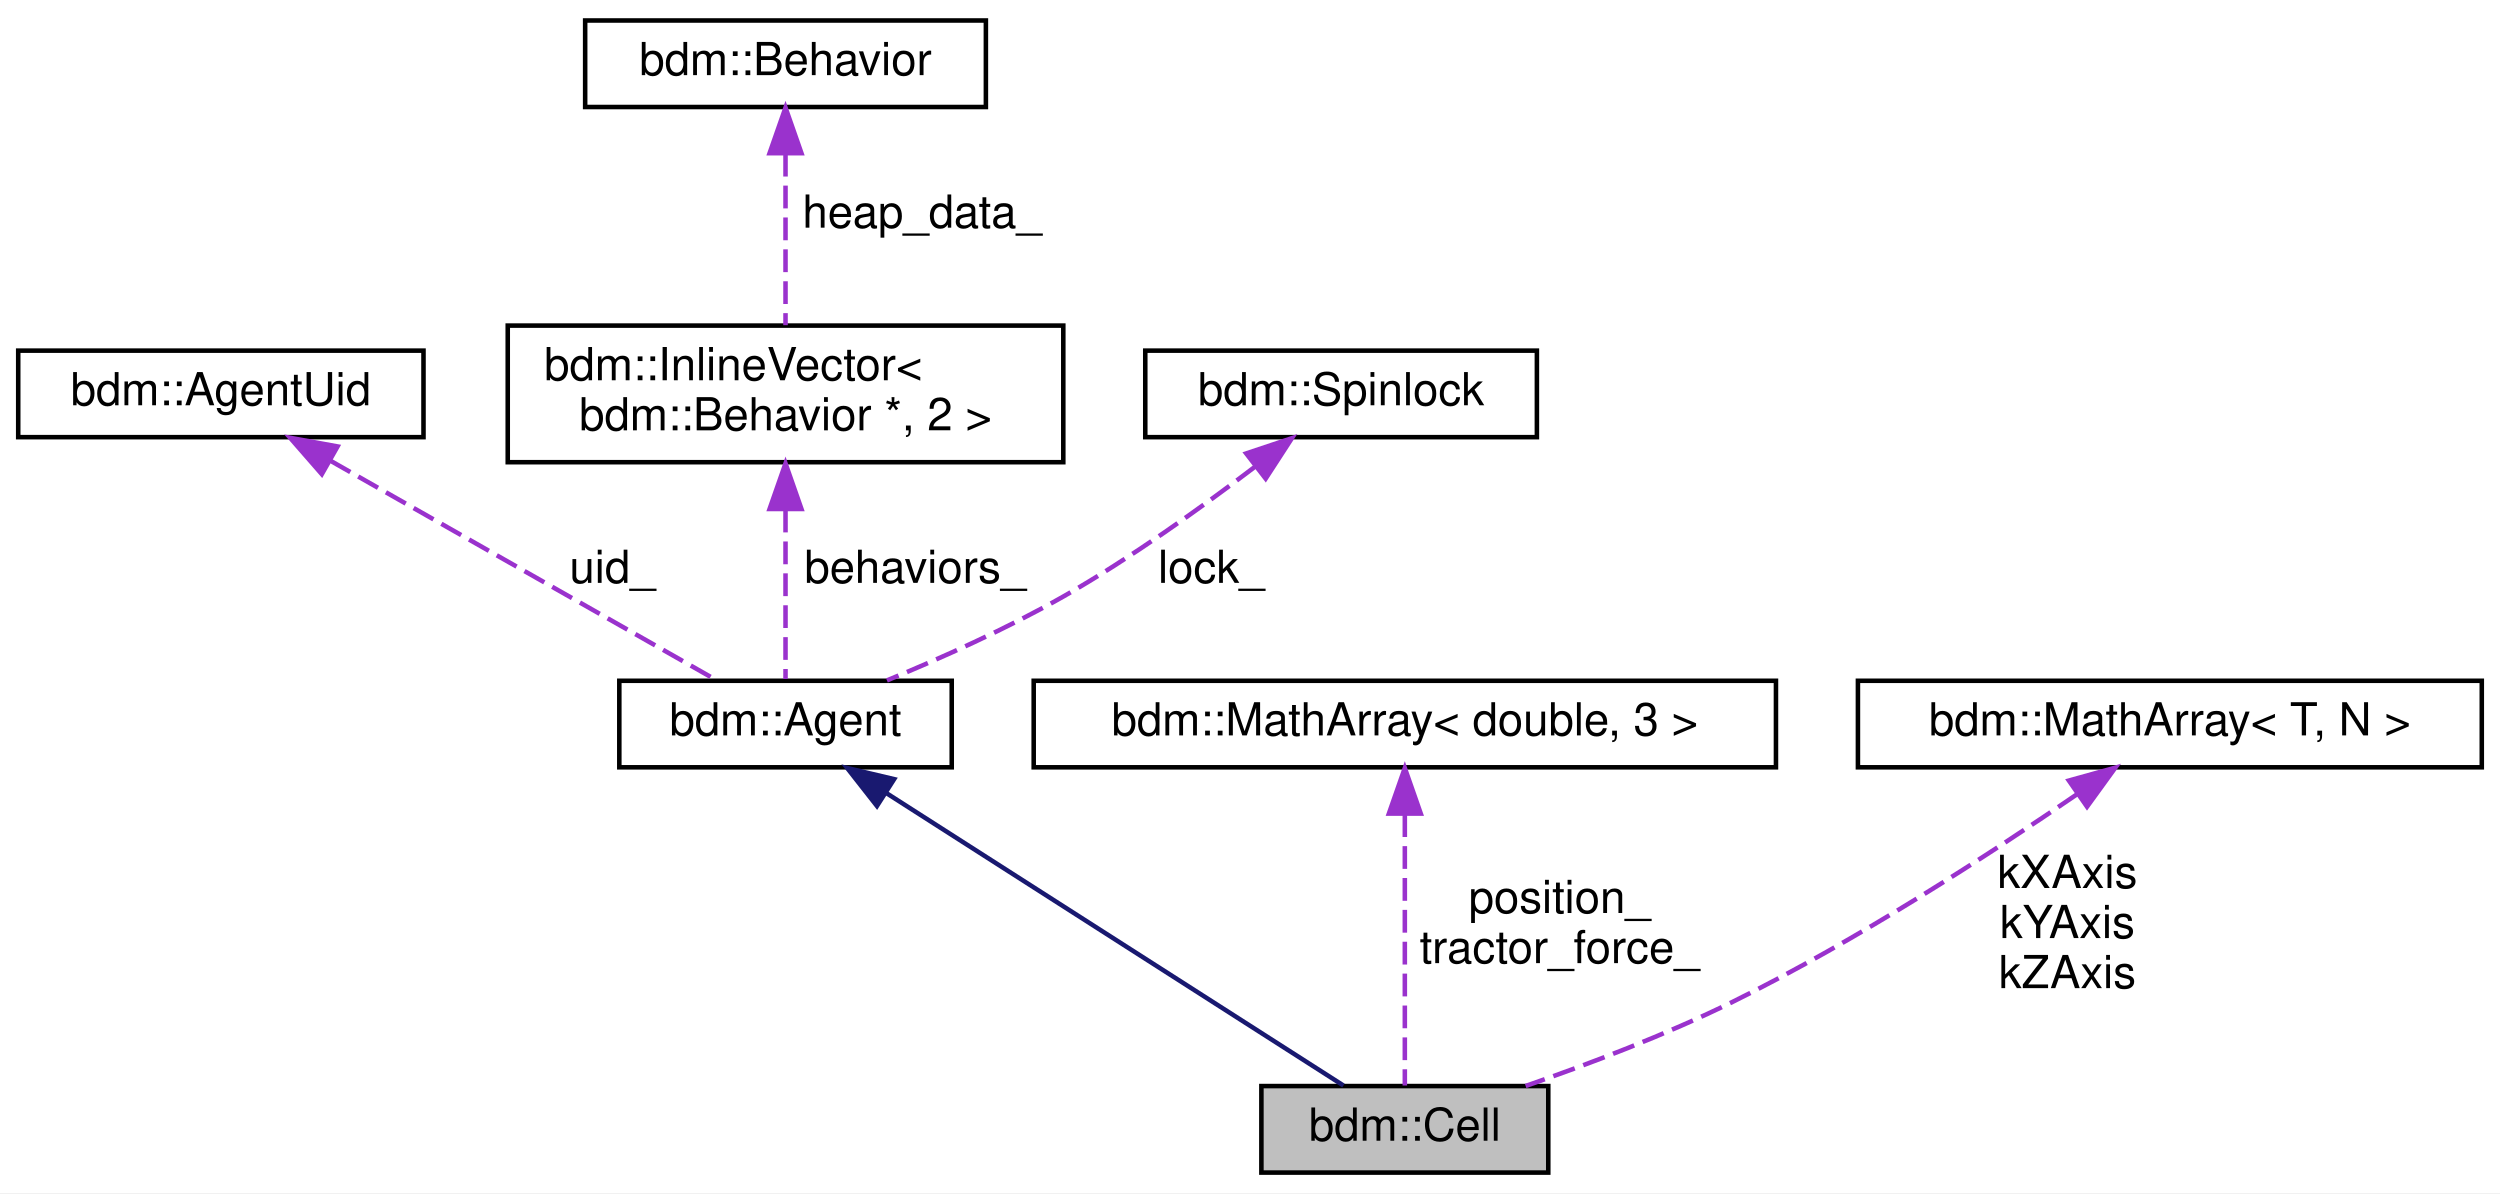
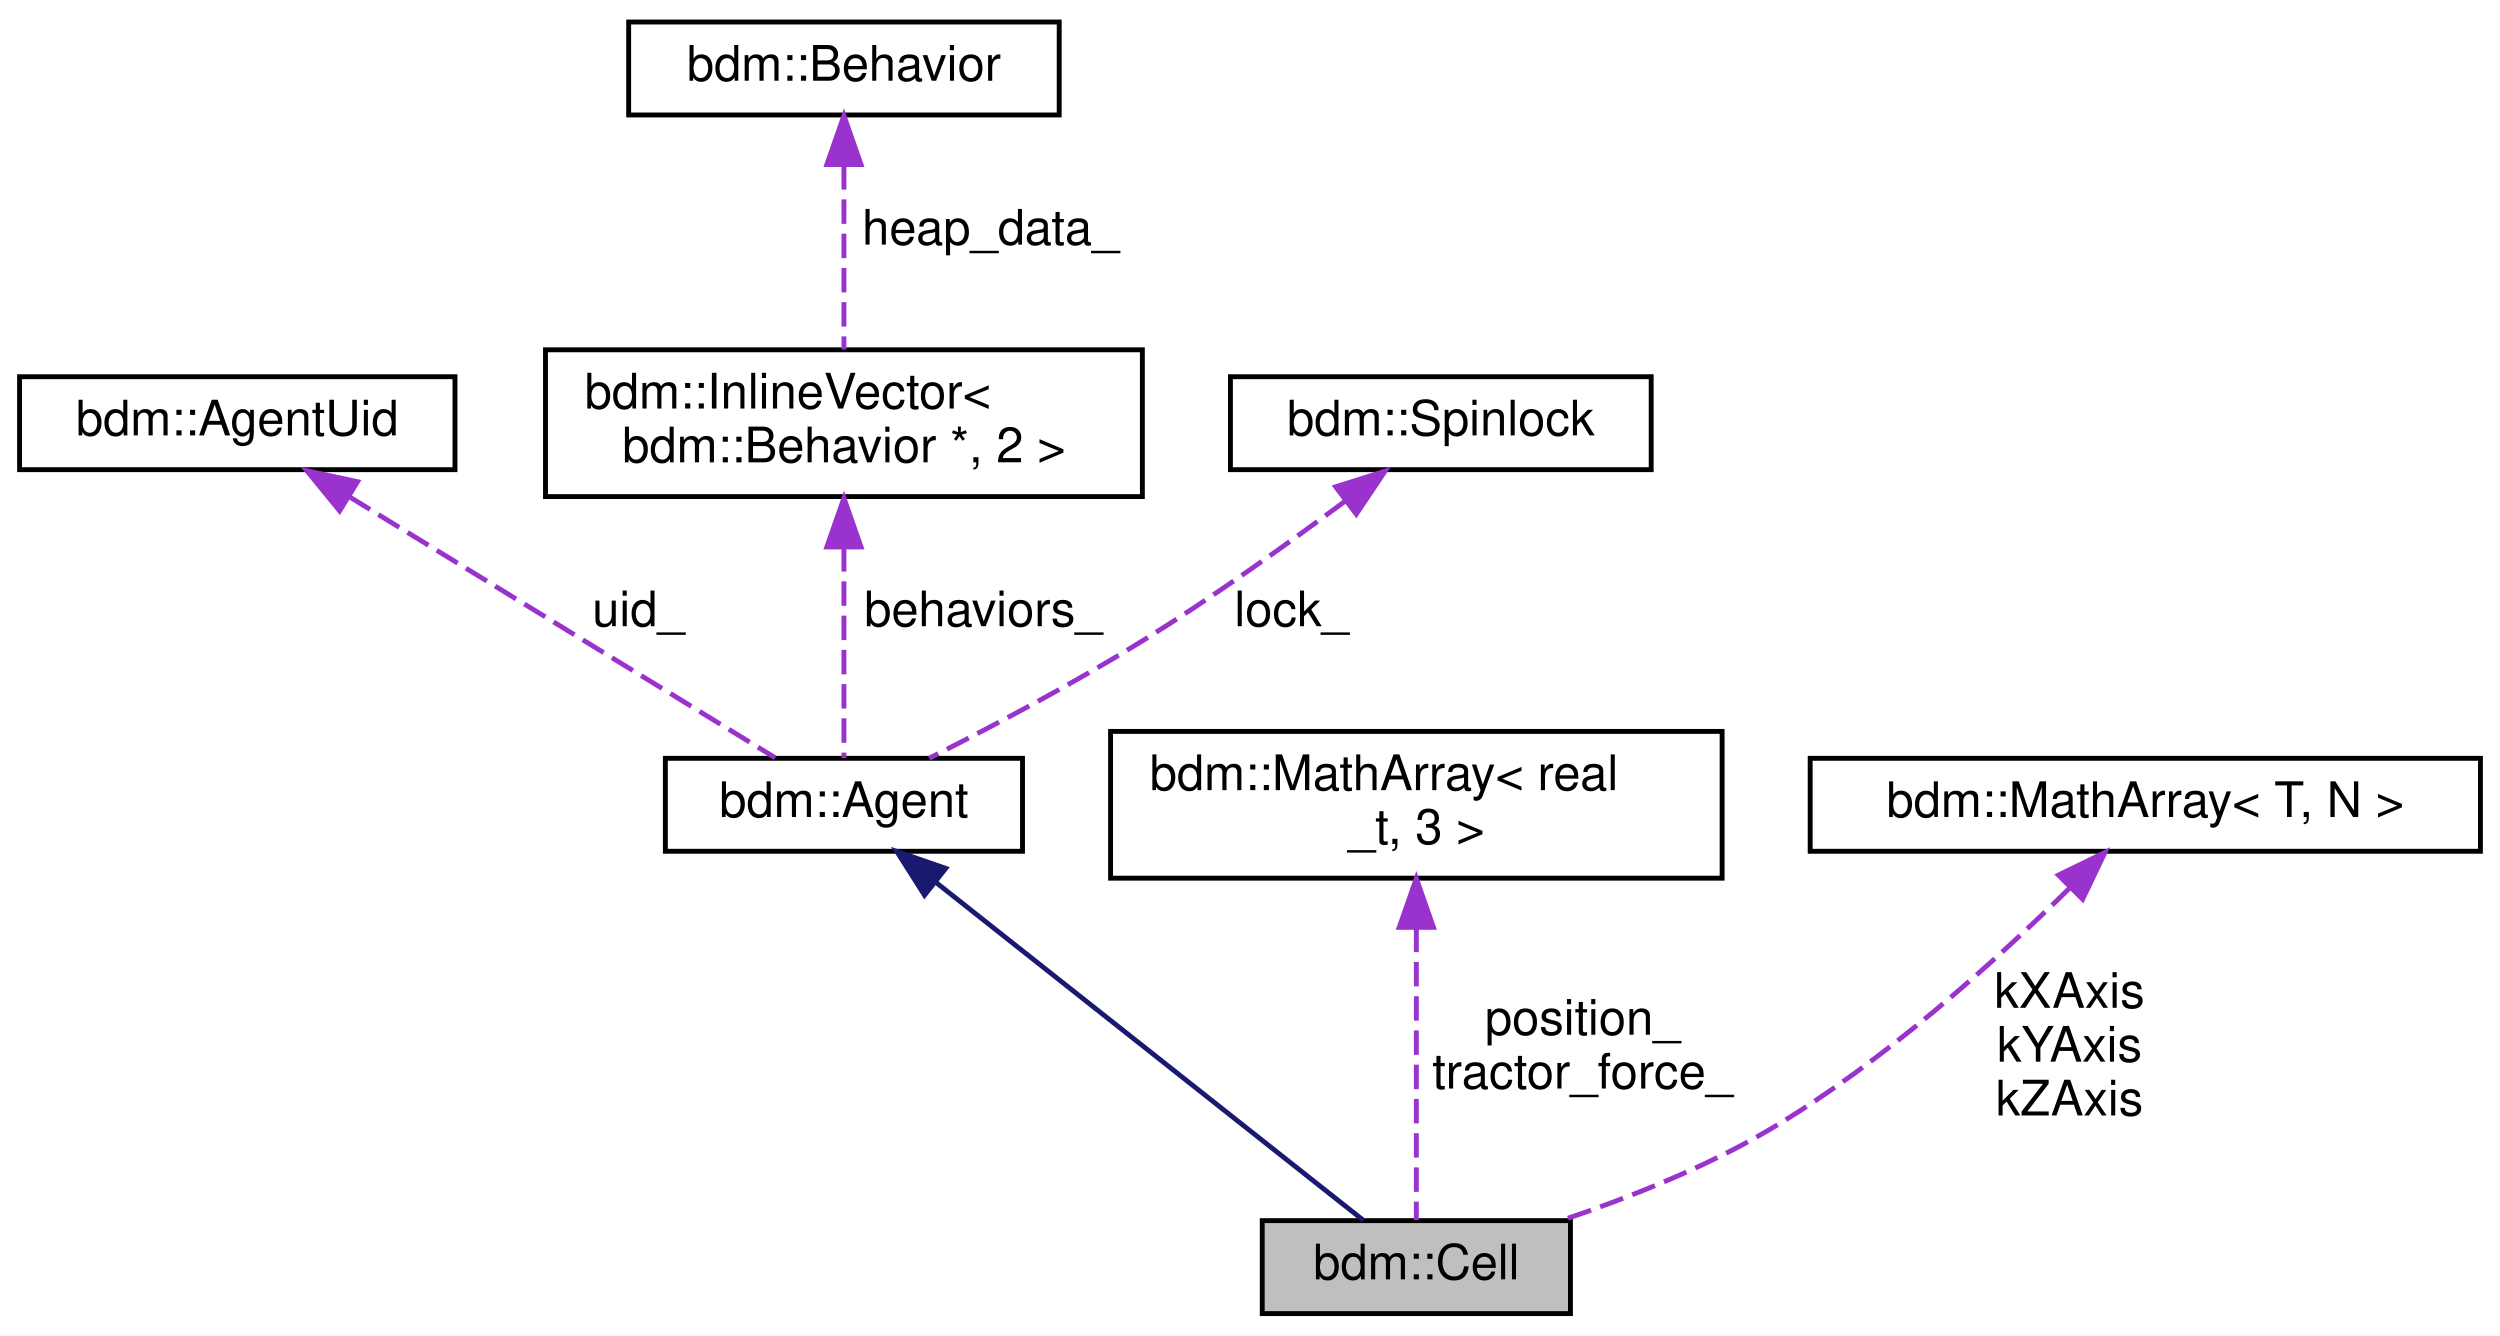
- <svg xmlns="http://www.w3.org/2000/svg" xmlns:xlink="http://www.w3.org/1999/xlink" width="549pt" height="262pt" viewBox="0.00 0.00 549.00 262.00">
-   <g id="graph0" class="graph" transform="scale(1 1) rotate(0) translate(4 258)">
-     <polygon fill="white" stroke="transparent" points="-4,4 -4,-258 545,-258 545,4 -4,4" />
+ <svg xmlns="http://www.w3.org/2000/svg" xmlns:xlink="http://www.w3.org/1999/xlink" width="511pt" height="273pt" viewBox="0.00 0.00 511.00 273.00">
+   <g id="graph0" class="graph" transform="scale(1 1) rotate(0) translate(4 269)">
+     <polygon fill="white" stroke="transparent" points="-4,4 -4,-269 507,-269 507,4 -4,4" />
    <g id="node1" class="node">
      <g id="a_node1">
        <a xlink:title=" ">
-           <polygon fill="#bfbfbf" stroke="black" points="273,-0.5 273,-19.5 336,-19.5 336,-0.5 273,-0.5" />
-           <text text-anchor="middle" x="304.5" y="-7.5" font-family="Helvetica,sans-Serif" font-size="10.00">bdm::Cell</text>
+           <polygon fill="#bfbfbf" stroke="black" points="254,-0.5 254,-19.5 317,-19.5 317,-0.5 254,-0.5" />
+           <text text-anchor="middle" x="285.5" y="-7.5" font-family="Helvetica,sans-Serif" font-size="10.00">bdm::Cell</text>
        </a>
      </g>
    </g>
    <g id="node2" class="node">
      <g id="a_node2">
        <a xlink:href="classbdm_1_1Agent.html" target="_top" xlink:title="Contains code required by all agents.">
-           <polygon fill="white" stroke="black" points="132,-89.5 132,-108.5 205,-108.5 205,-89.5 132,-89.5" />
-           <text text-anchor="middle" x="168.5" y="-96.5" font-family="Helvetica,sans-Serif" font-size="10.00">bdm::Agent</text>
+           <polygon fill="white" stroke="black" points="132,-95 132,-114 205,-114 205,-95 132,-95" />
+           <text text-anchor="middle" x="168.5" y="-102" font-family="Helvetica,sans-Serif" font-size="10.00">bdm::Agent</text>
        </a>
      </g>
    </g>
    <g id="edge1" class="edge">
-       <path fill="none" stroke="midnightblue" d="M190.5,-83.93C218.92,-65.74 267.53,-34.65 291.02,-19.62" />
-       <polygon fill="midnightblue" stroke="midnightblue" points="188.58,-81 182.04,-89.34 192.35,-86.9 188.58,-81" />
+       <path fill="none" stroke="midnightblue" d="M187.24,-88.69C212,-69.11 254.81,-35.26 274.73,-19.52" />
+       <polygon fill="midnightblue" stroke="midnightblue" points="184.97,-86.02 179.3,-94.96 189.31,-91.51 184.97,-86.02" />
    </g>
    <g id="node3" class="node">
      <g id="a_node3">
        <a xlink:href="classbdm_1_1AgentUid.html" target="_top" xlink:title=" ">
-           <polygon fill="white" stroke="black" points="0,-162 0,-181 89,-181 89,-162 0,-162" />
-           <text text-anchor="middle" x="44.5" y="-169" font-family="Helvetica,sans-Serif" font-size="10.00">bdm::AgentUid</text>
+           <polygon fill="white" stroke="black" points="0,-173 0,-192 89,-192 89,-173 0,-173" />
+           <text text-anchor="middle" x="44.5" y="-180" font-family="Helvetica,sans-Serif" font-size="10.00">bdm::AgentUid</text>
        </a>
      </g>
    </g>
    <g id="edge2" class="edge">
-       <path fill="none" stroke="#9a32cd" stroke-dasharray="5,2" d="M68.58,-156.81C93.6,-142.59 132,-120.75 153.17,-108.72" />
-       <polygon fill="#9a32cd" stroke="#9a32cd" points="66.67,-153.87 59.7,-161.86 70.13,-159.96 66.67,-153.87" />
-       <text text-anchor="middle" x="130.5" y="-130" font-family="Helvetica,sans-Serif" font-size="10.00"> uid_</text>
+       <path fill="none" stroke="#9a32cd" stroke-dasharray="5,2" d="M67.37,-167.48C92.85,-151.86 133.24,-127.11 154.44,-114.12" />
+       <polygon fill="#9a32cd" stroke="#9a32cd" points="65.42,-164.57 58.72,-172.78 69.08,-170.54 65.42,-164.57" />
+       <text text-anchor="middle" x="126.5" y="-141" font-family="Helvetica,sans-Serif" font-size="10.00"> uid_</text>
    </g>
    <g id="node4" class="node">
      <g id="a_node4">
        <a xlink:href="classbdm_1_1InlineVector.html" target="_top" xlink:title=" ">
-           <polygon fill="white" stroke="black" points="107.5,-156.5 107.5,-186.5 229.5,-186.5 229.5,-156.5 107.5,-156.5" />
-           <text text-anchor="start" x="115.5" y="-174.5" font-family="Helvetica,sans-Serif" font-size="10.00">bdm::InlineVector&lt;</text>
-           <text text-anchor="middle" x="168.5" y="-163.5" font-family="Helvetica,sans-Serif" font-size="10.00"> bdm::Behavior *, 2 &gt;</text>
+           <polygon fill="white" stroke="black" points="107.5,-167.5 107.5,-197.5 229.5,-197.5 229.5,-167.5 107.5,-167.5" />
+           <text text-anchor="start" x="115.5" y="-185.5" font-family="Helvetica,sans-Serif" font-size="10.00">bdm::InlineVector&lt;</text>
+           <text text-anchor="middle" x="168.5" y="-174.5" font-family="Helvetica,sans-Serif" font-size="10.00"> bdm::Behavior *, 2 &gt;</text>
        </a>
      </g>
    </g>
    <g id="edge3" class="edge">
-       <path fill="none" stroke="#9a32cd" stroke-dasharray="5,2" d="M168.5,-146.09C168.5,-133.21 168.5,-118.2 168.5,-108.89" />
-       <polygon fill="#9a32cd" stroke="#9a32cd" points="165,-146.23 168.5,-156.23 172,-146.23 165,-146.23" />
-       <text text-anchor="middle" x="197" y="-130" font-family="Helvetica,sans-Serif" font-size="10.00"> behaviors_</text>
+       <path fill="none" stroke="#9a32cd" stroke-dasharray="5,2" d="M168.5,-157.17C168.5,-142.4 168.5,-124.45 168.5,-114.06" />
+       <polygon fill="#9a32cd" stroke="#9a32cd" points="165,-157.2 168.5,-167.2 172,-157.21 165,-157.2" />
+       <text text-anchor="middle" x="197" y="-141" font-family="Helvetica,sans-Serif" font-size="10.00"> behaviors_</text>
    </g>
    <g id="node5" class="node">
      <g id="a_node5">
        <a xlink:href="classbdm_1_1Behavior.html" target="_top" xlink:title=" ">
-           <polygon fill="white" stroke="black" points="124.5,-234.5 124.5,-253.5 212.5,-253.5 212.5,-234.5 124.5,-234.5" />
-           <text text-anchor="middle" x="168.5" y="-241.5" font-family="Helvetica,sans-Serif" font-size="10.00">bdm::Behavior</text>
+           <polygon fill="white" stroke="black" points="124.5,-245.5 124.5,-264.5 212.5,-264.5 212.5,-245.5 124.5,-245.5" />
+           <text text-anchor="middle" x="168.5" y="-252.5" font-family="Helvetica,sans-Serif" font-size="10.00">bdm::Behavior</text>
        </a>
      </g>
    </g>
    <g id="edge4" class="edge">
-       <path fill="none" stroke="#9a32cd" stroke-dasharray="5,2" d="M168.5,-224.24C168.5,-212.41 168.5,-197.38 168.5,-186.58" />
-       <polygon fill="#9a32cd" stroke="#9a32cd" points="165,-224.36 168.5,-234.36 172,-224.36 165,-224.36" />
-       <text text-anchor="middle" x="198.5" y="-208" font-family="Helvetica,sans-Serif" font-size="10.00"> heap_data_</text>
+       <path fill="none" stroke="#9a32cd" stroke-dasharray="5,2" d="M168.5,-235.24C168.5,-223.41 168.5,-208.38 168.5,-197.58" />
+       <polygon fill="#9a32cd" stroke="#9a32cd" points="165,-235.36 168.5,-245.36 172,-235.36 165,-235.36" />
+       <text text-anchor="middle" x="198.5" y="-219" font-family="Helvetica,sans-Serif" font-size="10.00"> heap_data_</text>
    </g>
    <g id="node6" class="node">
      <g id="a_node6">
        <a xlink:href="classbdm_1_1Spinlock.html" target="_top" xlink:title=" ">
-           <polygon fill="white" stroke="black" points="247.5,-162 247.5,-181 333.5,-181 333.5,-162 247.5,-162" />
-           <text text-anchor="middle" x="290.5" y="-169" font-family="Helvetica,sans-Serif" font-size="10.00">bdm::Spinlock</text>
+           <polygon fill="white" stroke="black" points="247.5,-173 247.5,-192 333.5,-192 333.5,-173 247.5,-173" />
+           <text text-anchor="middle" x="290.5" y="-180" font-family="Helvetica,sans-Serif" font-size="10.00">bdm::Spinlock</text>
        </a>
      </g>
    </g>
    <g id="edge5" class="edge">
-       <path fill="none" stroke="#9a32cd" stroke-dasharray="5,2" d="M271.58,-155.49C259.86,-146.58 244.27,-135.42 229.5,-127 217.12,-119.95 202.56,-113.44 190.77,-108.58" />
-       <polygon fill="#9a32cd" stroke="#9a32cd" points="269.66,-158.43 279.71,-161.78 273.94,-152.89 269.66,-158.43" />
-       <text text-anchor="middle" x="262" y="-130" font-family="Helvetica,sans-Serif" font-size="10.00"> lock_</text>
+       <path fill="none" stroke="#9a32cd" stroke-dasharray="5,2" d="M270.92,-166.55C259.17,-157.83 243.78,-146.84 229.5,-138 215.22,-129.15 198.31,-120.26 185.93,-114.02" />
+       <polygon fill="#9a32cd" stroke="#9a32cd" points="269.01,-169.5 279.11,-172.7 273.22,-163.9 269.01,-169.5" />
+       <text text-anchor="middle" x="260" y="-141" font-family="Helvetica,sans-Serif" font-size="10.00"> lock_</text>
    </g>
    <g id="node7" class="node">
      <g id="a_node7">
        <a xlink:href="classbdm_1_1MathArray.html" target="_top" xlink:title=" ">
-           <polygon fill="white" stroke="black" points="223,-89.5 223,-108.5 386,-108.5 386,-89.5 223,-89.5" />
-           <text text-anchor="middle" x="304.5" y="-96.5" font-family="Helvetica,sans-Serif" font-size="10.00">bdm::MathArray&lt; double, 3 &gt;</text>
+           <polygon fill="white" stroke="black" points="223,-89.5 223,-119.5 348,-119.5 348,-89.5 223,-89.5" />
+           <text text-anchor="start" x="231" y="-107.5" font-family="Helvetica,sans-Serif" font-size="10.00">bdm::MathArray&lt; real</text>
+           <text text-anchor="middle" x="285.5" y="-96.5" font-family="Helvetica,sans-Serif" font-size="10.00">_t, 3 &gt;</text>
        </a>
      </g>
    </g>
    <g id="edge6" class="edge">
-       <path fill="none" stroke="#9a32cd" stroke-dasharray="5,2" d="M304.5,-79.19C304.5,-60.74 304.5,-33.41 304.5,-19.62" />
-       <polygon fill="#9a32cd" stroke="#9a32cd" points="301,-79.34 304.5,-89.34 308,-79.34 301,-79.34" />
-       <text text-anchor="middle" x="338.5" y="-57.5" font-family="Helvetica,sans-Serif" font-size="10.00"> position_</text>
-       <text text-anchor="middle" x="338.5" y="-46.5" font-family="Helvetica,sans-Serif" font-size="10.00">tractor_force_</text>
+       <path fill="none" stroke="#9a32cd" stroke-dasharray="5,2" d="M285.5,-79.38C285.5,-59.74 285.5,-33.12 285.5,-19.62" />
+       <polygon fill="#9a32cd" stroke="#9a32cd" points="282,-79.45 285.5,-89.45 289,-79.45 282,-79.45" />
+       <text text-anchor="middle" x="319.5" y="-57.5" font-family="Helvetica,sans-Serif" font-size="10.00"> position_</text>
+       <text text-anchor="middle" x="319.5" y="-46.5" font-family="Helvetica,sans-Serif" font-size="10.00">tractor_force_</text>
    </g>
    <g id="node8" class="node">
      <g id="a_node8">
        <a xlink:href="classbdm_1_1MathArray.html" target="_top" xlink:title=" ">
-           <polygon fill="white" stroke="black" points="404,-89.5 404,-108.5 541,-108.5 541,-89.5 404,-89.5" />
-           <text text-anchor="middle" x="472.5" y="-96.5" font-family="Helvetica,sans-Serif" font-size="10.00">bdm::MathArray&lt; T, N &gt;</text>
+           <polygon fill="white" stroke="black" points="366,-95 366,-114 503,-114 503,-95 366,-95" />
+           <text text-anchor="middle" x="434.5" y="-102" font-family="Helvetica,sans-Serif" font-size="10.00">bdm::MathArray&lt; T, N &gt;</text>
        </a>
      </g>
    </g>
    <g id="edge7" class="edge">
-       <path fill="none" stroke="#9a32cd" stroke-dasharray="5,2" d="M452.1,-83.57C433.13,-70.56 403.76,-51.46 376.5,-38 361.9,-30.79 344.86,-24.32 331.03,-19.52" />
-       <polygon fill="#9a32cd" stroke="#9a32cd" points="450.32,-86.59 460.53,-89.42 454.31,-80.84 450.32,-86.59" />
-       <text text-anchor="middle" x="450" y="-63" font-family="Helvetica,sans-Serif" font-size="10.00"> kXAxis</text>
-       <text text-anchor="middle" x="450" y="-52" font-family="Helvetica,sans-Serif" font-size="10.00">kYAxis</text>
-       <text text-anchor="middle" x="450" y="-41" font-family="Helvetica,sans-Serif" font-size="10.00">kZAxis</text>
+       <path fill="none" stroke="#9a32cd" stroke-dasharray="5,2" d="M419.02,-87.47C404.3,-72.96 380.98,-51.82 357.5,-38 344.38,-30.28 328.67,-24.08 315.28,-19.58" />
+       <polygon fill="#9a32cd" stroke="#9a32cd" points="416.73,-90.13 426.26,-94.76 421.69,-85.2 416.73,-90.13" />
+       <text text-anchor="middle" x="419" y="-63" font-family="Helvetica,sans-Serif" font-size="10.00"> kXAxis</text>
+       <text text-anchor="middle" x="419" y="-52" font-family="Helvetica,sans-Serif" font-size="10.00">kYAxis</text>
+       <text text-anchor="middle" x="419" y="-41" font-family="Helvetica,sans-Serif" font-size="10.00">kZAxis</text>
    </g>
  </g>
</svg>
